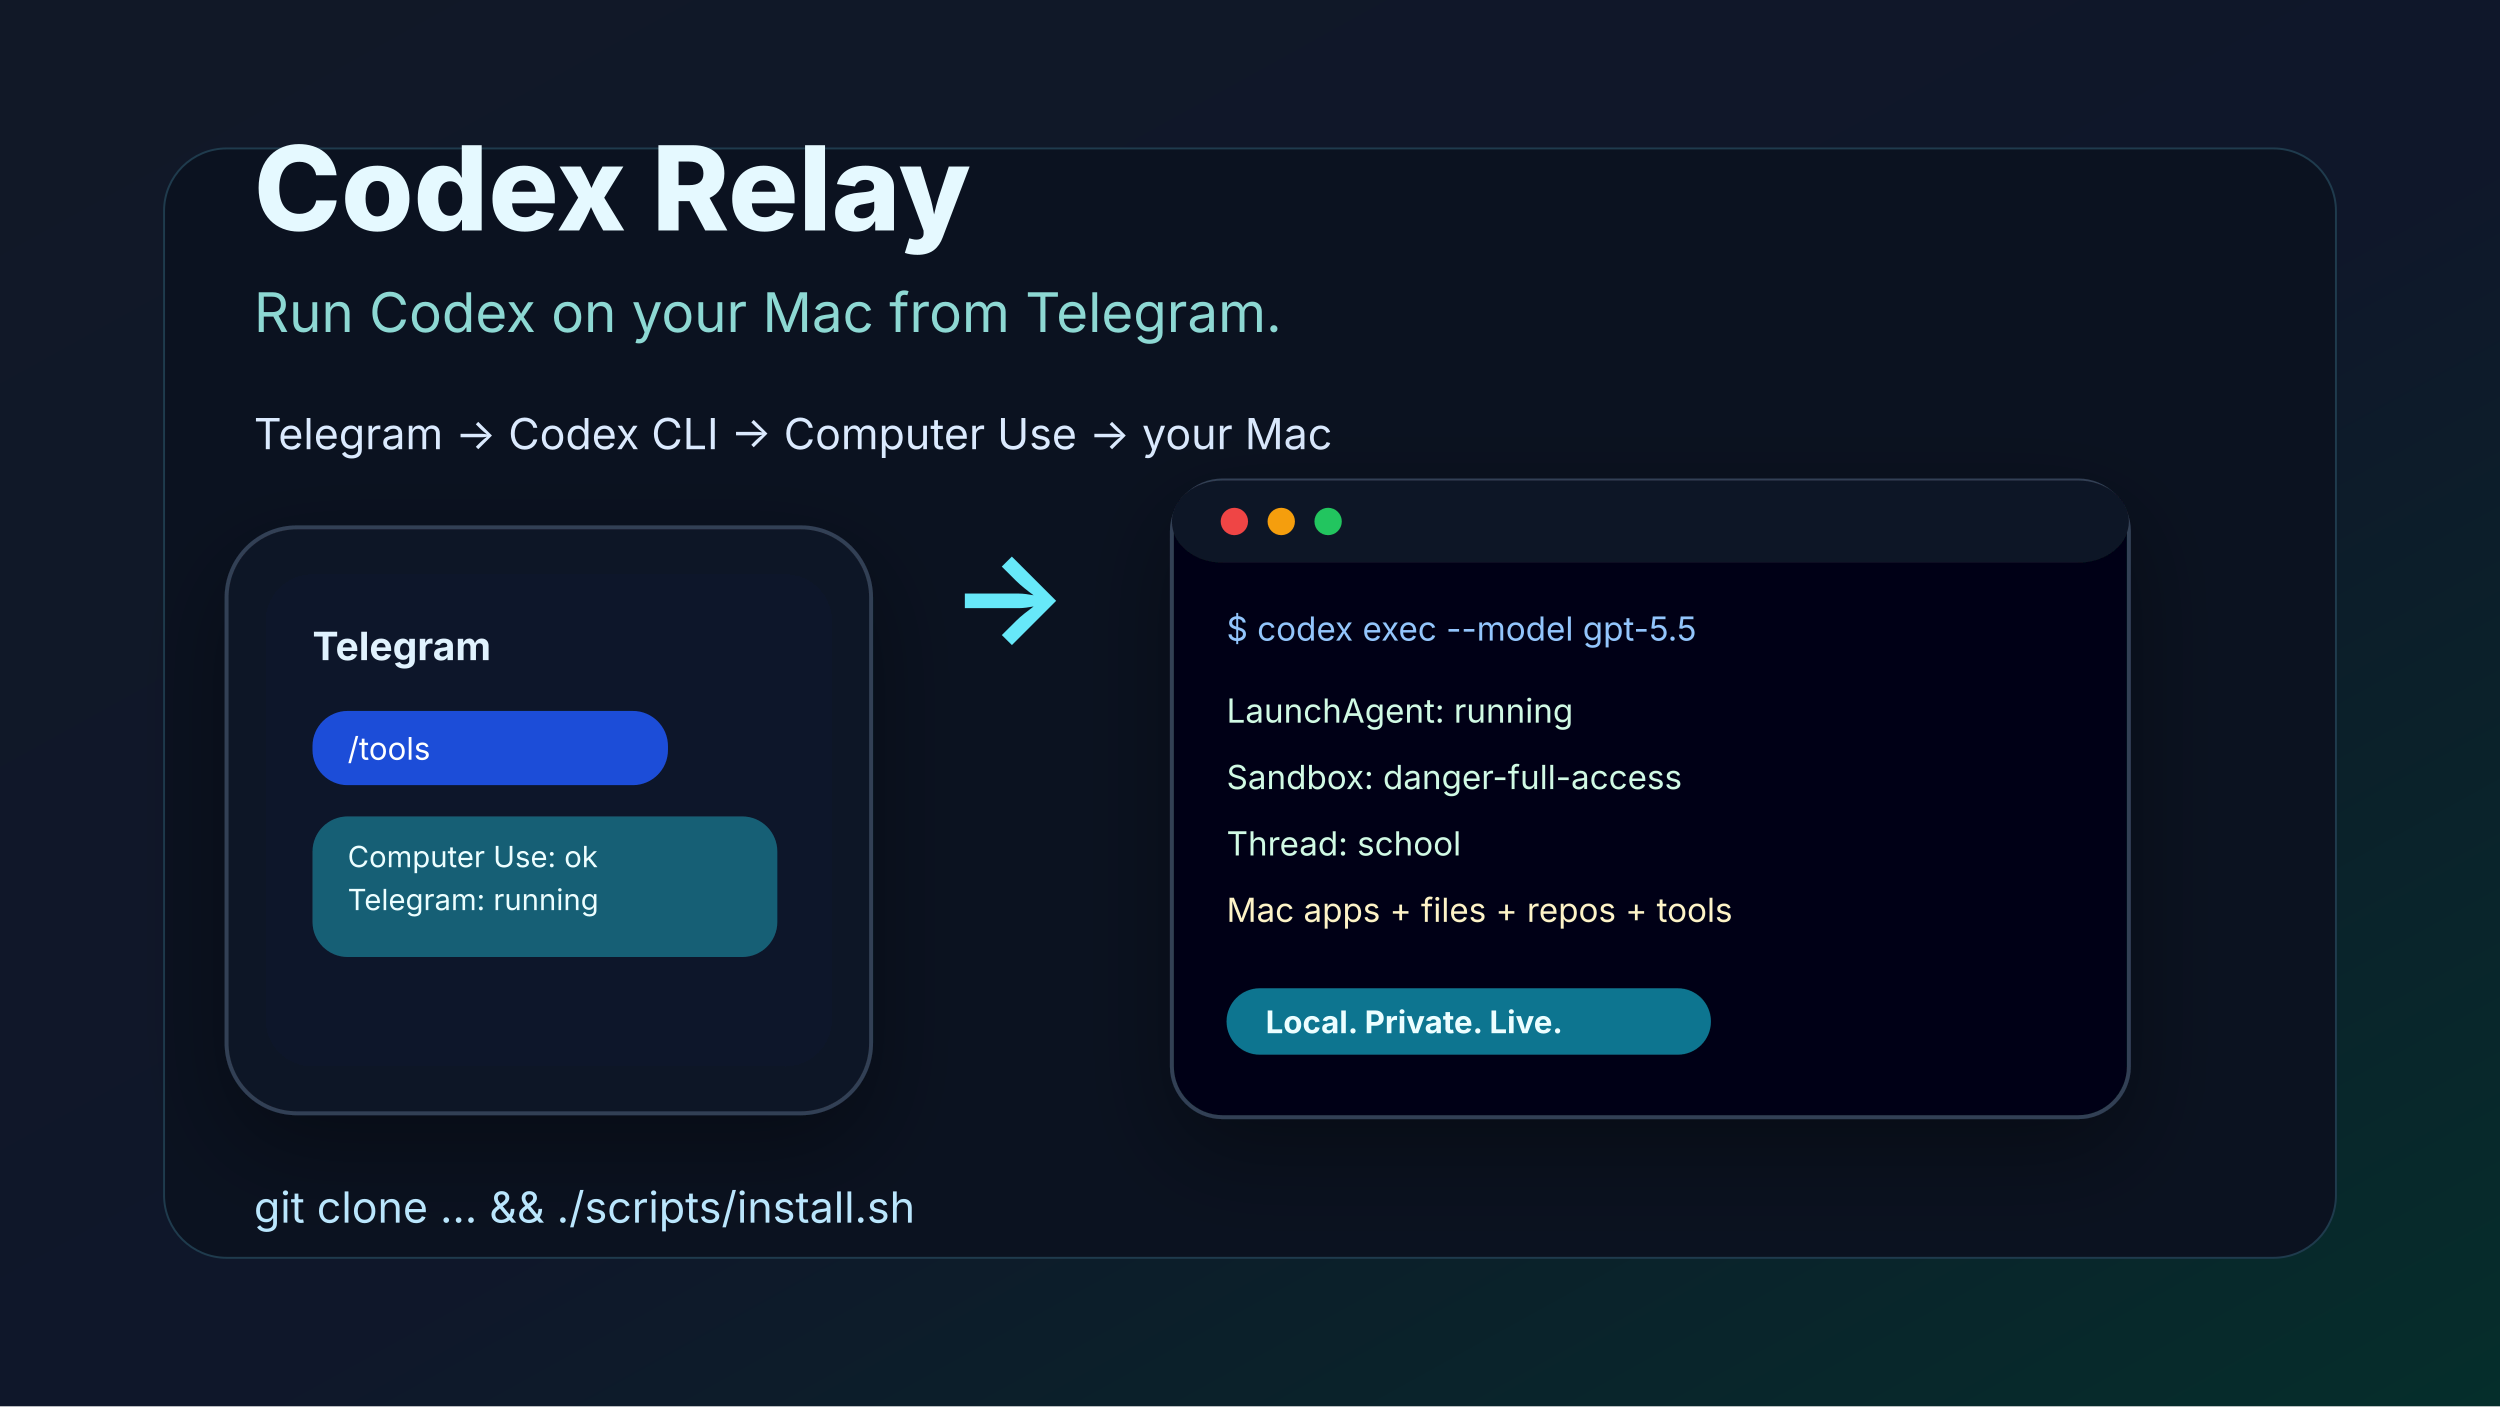
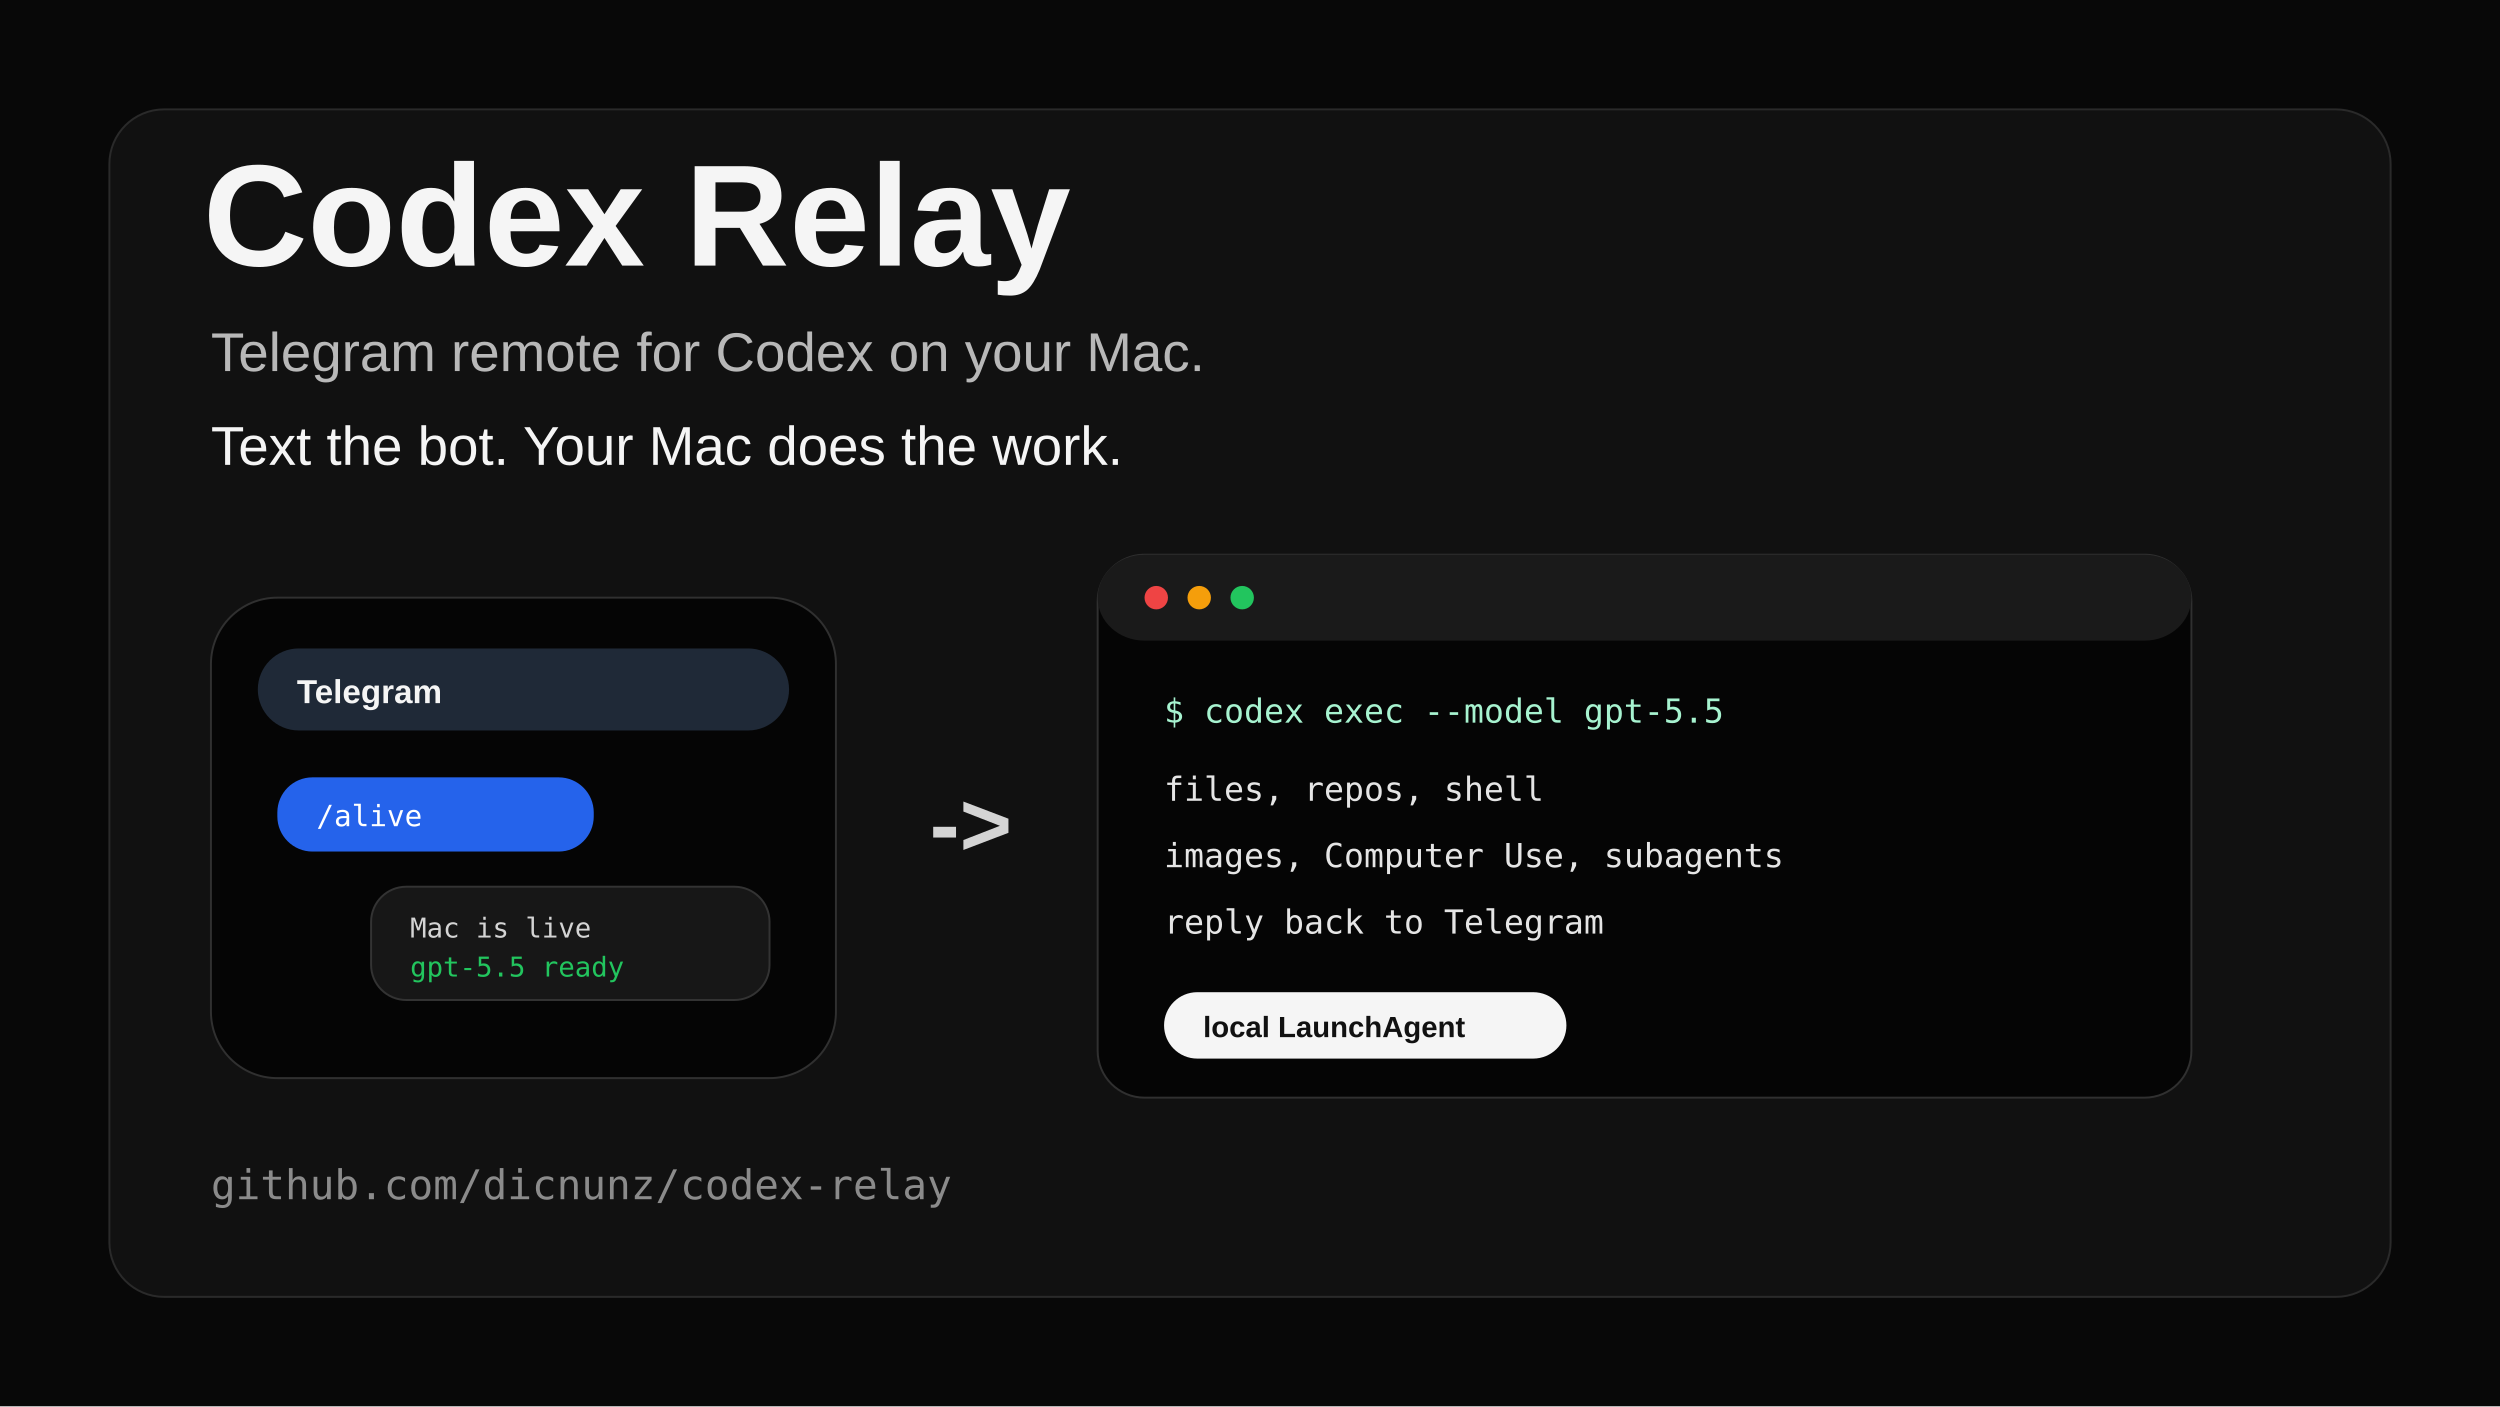
- <svg xmlns="http://www.w3.org/2000/svg" width="1280" height="720" viewBox="0 0 1280 720" role="img" aria-label="Codex Relay social preview">
-   <defs>
-     <linearGradient id="bg" x1="0" y1="0" x2="1" y2="1">
-       <stop offset="0" stop-color="#111827" />
-       <stop offset="0.55" stop-color="#0f172a" />
-       <stop offset="1" stop-color="#052e2b" />
-     </linearGradient>
-     <filter id="shadow" x="-20%" y="-20%" width="140%" height="140%">
-       <feDropShadow dx="0" dy="18" stdDeviation="24" flood-color="#000000" flood-opacity="0.35" />
-     </filter>
-   </defs>
-   <rect width="1280" height="720" fill="url(#bg)" />
-   <rect x="84" y="76" width="1112" height="568" rx="32" fill="#0b1220" stroke="#1f3b4d" />
-   <g transform="translate(130 118)">
-     <text x="0" y="0" fill="#e5f9ff" font-family="Inter, SF Pro Display, Arial, sans-serif" font-size="60" font-weight="800">Codex Relay</text>
-     <text x="0" y="52" fill="#8dd8d3" font-family="Inter, SF Pro Display, Arial, sans-serif" font-size="28">Run Codex on your Mac from Telegram.</text>
-     <text x="0" y="112" fill="#dbeafe" font-family="Inter, SF Mono, Menlo, monospace" font-size="22">Telegram -&gt; Codex CLI -&gt; Computer Use -&gt; your Mac</text>
+ <svg xmlns="http://www.w3.org/2000/svg" width="1280" height="720" viewBox="0 0 1280 720" role="img" aria-label="Codex Relay social card">
+   <rect width="1280" height="720" fill="#080808" />
+   <rect x="56" y="56" width="1168" height="608" rx="28" fill="#111111" stroke="#2a2a2a" />
+   <text x="104" y="136" fill="#f5f5f5" font-family="Arial, sans-serif" font-size="74" font-weight="700">Codex Relay</text>
+   <text x="108" y="190" fill="#b8b8b8" font-family="Arial, sans-serif" font-size="28">Telegram remote for Codex on your Mac.</text>
+   <text x="108" y="238" fill="#f5f5f5" font-family="Arial, sans-serif" font-size="28">Text the bot. Your Mac does the work.</text>
+   <g transform="translate(108 306)">
+     <rect width="320" height="246" rx="34" fill="#050505" stroke="#303030" />
+     <rect x="24" y="26" width="272" height="42" rx="21" fill="#1f2937" />
+     <text x="44" y="54" fill="#f5f5f5" font-family="Arial, sans-serif" font-size="17" font-weight="700">Telegram</text>
+     <rect x="34" y="92" width="162" height="38" rx="18" fill="#2563eb" />
+     <text x="54" y="117" fill="#ffffff" font-family="Menlo, monospace" font-size="15">/alive</text>
+     <rect x="82" y="148" width="204" height="58" rx="18" fill="#171717" stroke="#333333" />
+     <text x="102" y="174" fill="#d4d4d4" font-family="Menlo, monospace" font-size="14">Mac is live</text>
+     <text x="102" y="194" fill="#22c55e" font-family="Menlo, monospace" font-size="14">gpt-5.5 ready</text>
  </g>
-   <g transform="translate(116 270)" filter="url(#shadow)">
-     <rect x="0" y="0" width="330" height="300" rx="36" fill="#111827" stroke="#334155" stroke-width="2" />
-     <rect x="20" y="24" width="290" height="252" rx="24" fill="#0f172a" />
-     <text x="44" y="68" fill="#e0f2fe" font-family="Inter, SF Pro Display, Arial, sans-serif" font-size="20" font-weight="700">Telegram</text>
-     <rect x="44" y="94" width="182" height="38" rx="18" fill="#1d4ed8" />
-     <text x="62" y="119" fill="#ffffff" font-family="Inter, SF Mono, Menlo, monospace" font-size="16">/tools</text>
-     <rect x="44" y="148" width="238" height="72" rx="18" fill="#155e75" />
-     <text x="62" y="174" fill="#ecfeff" font-family="Inter, SF Mono, Menlo, monospace" font-size="15">Computer Use: ok</text>
-     <text x="62" y="196" fill="#ecfeff" font-family="Inter, SF Mono, Menlo, monospace" font-size="15">Telegram: running</text>
+   <text x="476" y="438" fill="#d4d4d4" font-family="Arial, sans-serif" font-size="46" font-weight="700">-&gt;</text>
+   <g transform="translate(562 284)">
+     <rect width="560" height="278" rx="24" fill="#050505" stroke="#303030" />
+     <rect width="560" height="44" rx="24" fill="#1a1a1a" />
+     <circle cx="30" cy="22" r="6" fill="#ef4444" />
+     <circle cx="52" cy="22" r="6" fill="#f59e0b" />
+     <circle cx="74" cy="22" r="6" fill="#22c55e" />
+     <text x="34" y="86" fill="#a7f3d0" font-family="Menlo, monospace" font-size="17">$ codex exec --model gpt-5.5</text>
+     <text x="34" y="126" fill="#e5e5e5" font-family="Menlo, monospace" font-size="17">files, repos, shell</text>
+     <text x="34" y="160" fill="#e5e5e5" font-family="Menlo, monospace" font-size="17">images, Computer Use, subagents</text>
+     <text x="34" y="194" fill="#e5e5e5" font-family="Menlo, monospace" font-size="17">reply back to Telegram</text>
+     <rect x="34" y="224" width="206" height="34" rx="17" fill="#f5f5f5" />
+     <text x="54" y="247" fill="#111111" font-family="Arial, sans-serif" font-size="15" font-weight="700">local LaunchAgent</text>
  </g>
-   <g transform="translate(486 258)">
-     <text x="0" y="70" fill="#67e8f9" font-family="Inter, Arial, sans-serif" font-size="64" font-weight="700">-&gt;</text>
-   </g>
-   <g transform="translate(600 246)" filter="url(#shadow)">
-     <rect x="0" y="0" width="490" height="326" rx="26" fill="#020617" stroke="#334155" stroke-width="2" />
-     <rect x="0" y="0" width="490" height="42" rx="26" fill="#111827" />
-     <circle cx="32" cy="21" r="7" fill="#ef4444" />
-     <circle cx="56" cy="21" r="7" fill="#f59e0b" />
-     <circle cx="80" cy="21" r="7" fill="#22c55e" />
-     <text x="28" y="82" fill="#93c5fd" font-family="Inter, SF Mono, Menlo, monospace" font-size="17">$ codex exec --model gpt-5.5</text>
-     <text x="28" y="124" fill="#d1fae5" font-family="Inter, SF Mono, Menlo, monospace" font-size="17">LaunchAgent: running</text>
-     <text x="28" y="158" fill="#d1fae5" font-family="Inter, SF Mono, Menlo, monospace" font-size="17">Sandbox: danger-full-access</text>
-     <text x="28" y="192" fill="#d1fae5" font-family="Inter, SF Mono, Menlo, monospace" font-size="17">Thread: school</text>
-     <text x="28" y="226" fill="#fef3c7" font-family="Inter, SF Mono, Menlo, monospace" font-size="17">Mac apps + files + repos + tools</text>
-     <rect x="28" y="260" width="248" height="34" rx="17" fill="#0e7490" />
-     <text x="48" y="283" fill="#ecfeff" font-family="Inter, SF Pro Display, Arial, sans-serif" font-size="16" font-weight="700">Local. Private. Live.</text>
-   </g>
-   <text x="130" y="626" fill="#bae6fd" font-family="Inter, SF Mono, Menlo, monospace" font-size="22">git clone ... &amp;&amp; ./scripts/install.sh</text>
+   <text x="108" y="614" fill="#8b8b8b" font-family="Menlo, monospace" font-size="21">github.com/dicnunz/codex-relay</text>
</svg>
